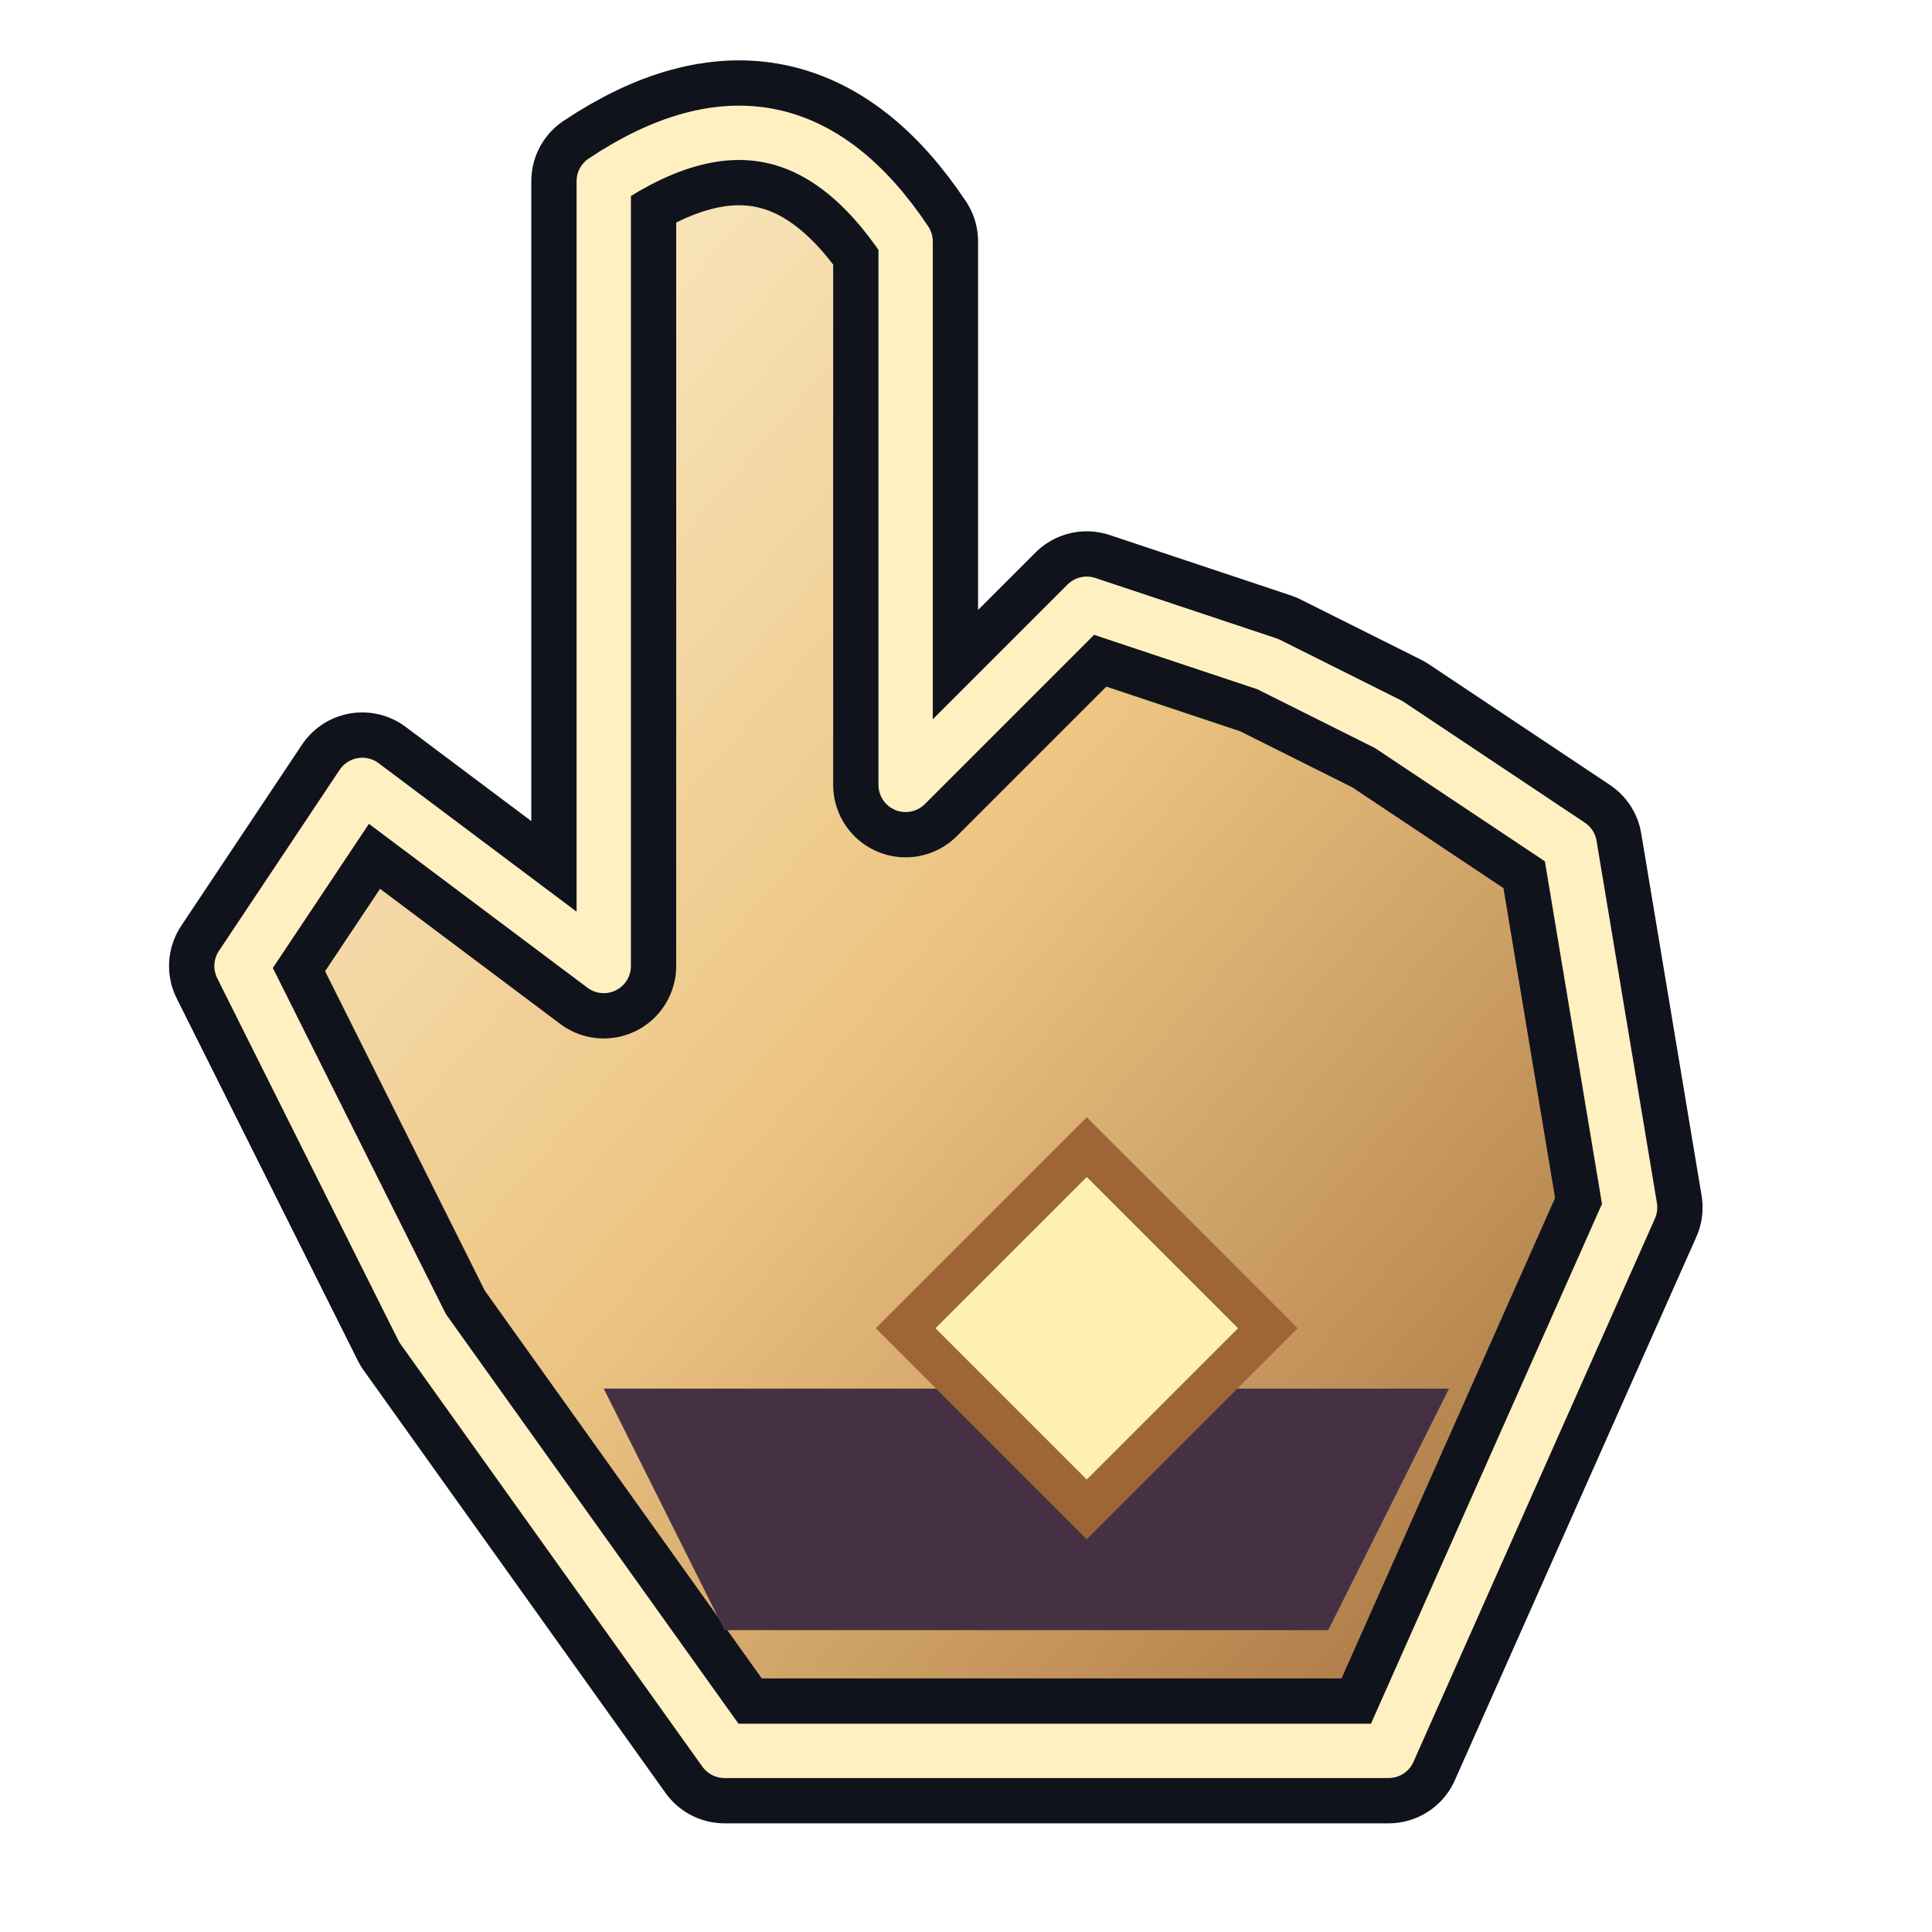
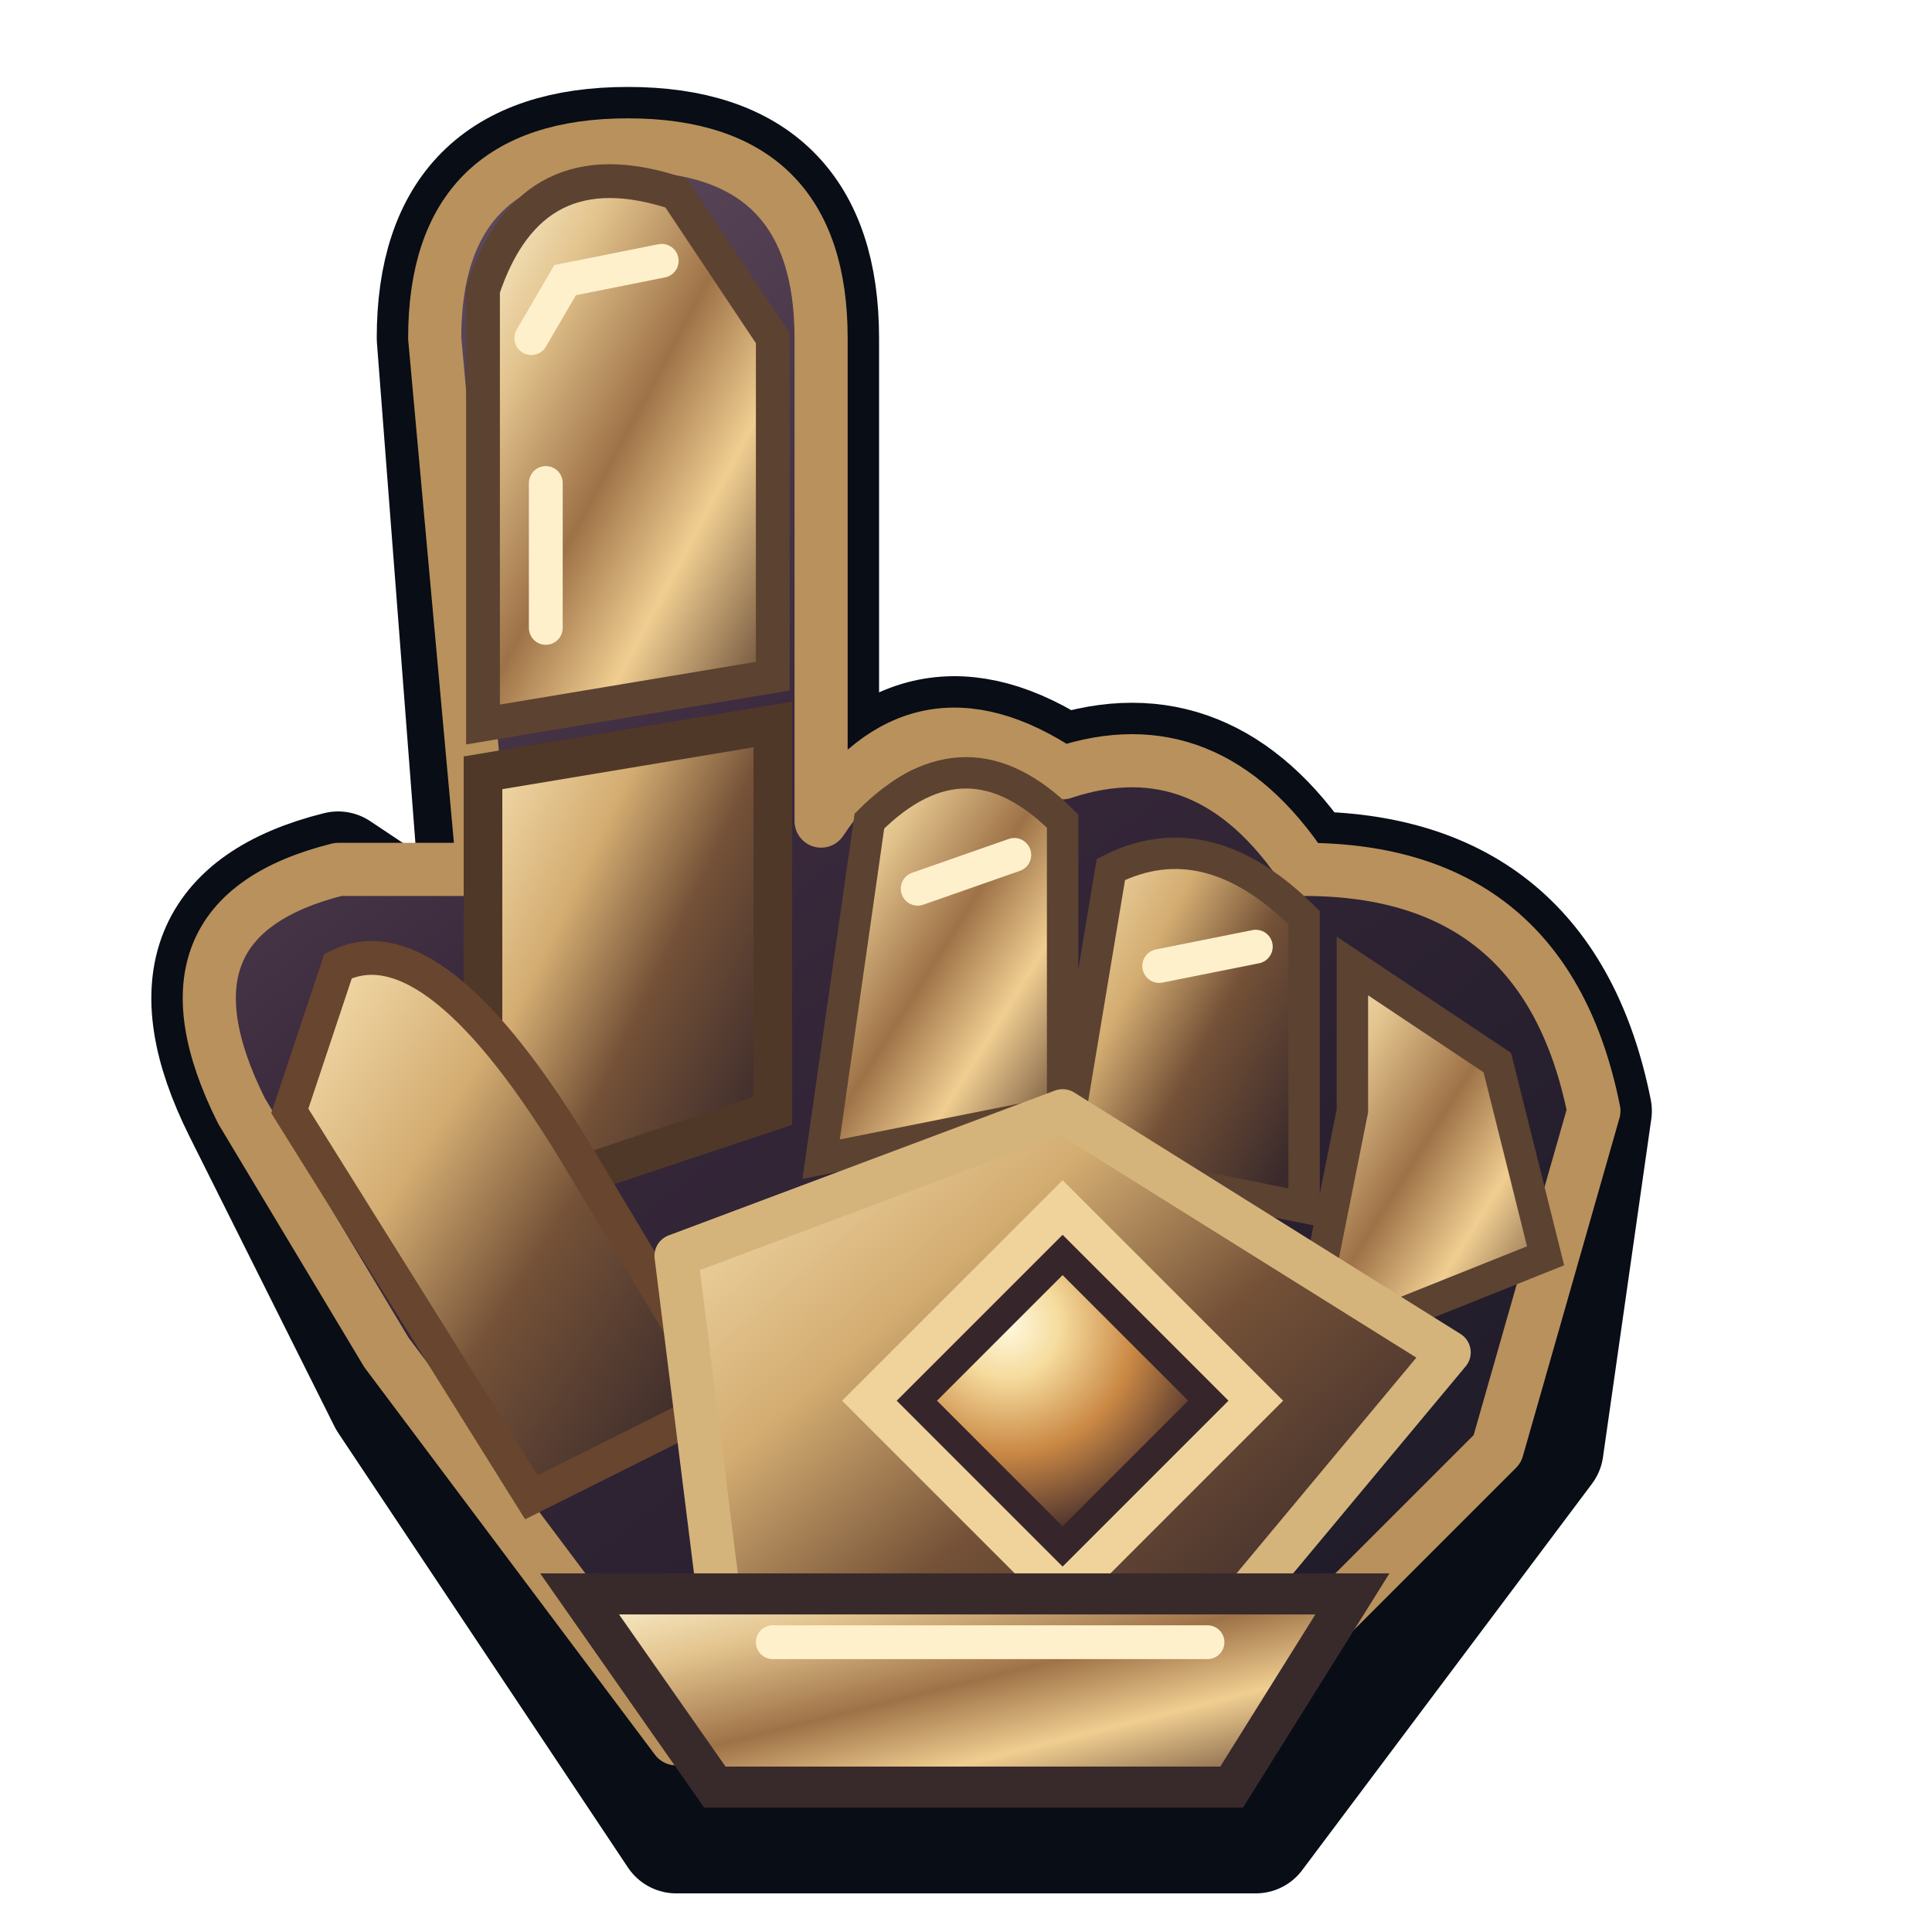
- <svg xmlns="http://www.w3.org/2000/svg" width="32" height="32" viewBox="0 0 32 32">
+ <svg xmlns="http://www.w3.org/2000/svg" width="40" height="40" viewBox="0 0 40 40">
  <defs>
-     <linearGradient id="m" x2="1" y2="1">
-       <stop stop-color="#fff6d9" />
-       <stop offset=".5" stop-color="#ecc482" />
-       <stop offset="1" stop-color="#9c6737" />
+     <linearGradient id="gold" x1="0" y1="0" x2="1" y2="1">
+       <stop stop-color="#fff5d5" />
+       <stop offset=".23" stop-color="#e2c38d" />
+       <stop offset=".48" stop-color="#9e7247" />
+       <stop offset=".69" stop-color="#f0ce91" />
+       <stop offset="1" stop-color="#503426" />
    </linearGradient>
+     <linearGradient id="plate" x1="0" y1="0" x2="1" y2=".8">
+       <stop stop-color="#f9e4b5" />
+       <stop offset=".36" stop-color="#d3ac71" />
+       <stop offset=".62" stop-color="#745137" />
+       <stop offset="1" stop-color="#3a2a2b" />
+     </linearGradient>
+     <linearGradient id="leather" x1="0" y1="0" x2=".7" y2="1">
+       <stop stop-color="#695366" />
+       <stop offset=".45" stop-color="#3a293c" />
+       <stop offset="1" stop-color="#201c29" />
+     </linearGradient>
+     <radialGradient id="gem" cx=".28" cy=".2" r=".85">
+       <stop stop-color="#fff9df" />
+       <stop offset=".25" stop-color="#f5db9d" />
+       <stop offset=".6" stop-color="#ca8844" />
+       <stop offset="1" stop-color="#49302d" />
+     </radialGradient>
  </defs>
-   <path d="M10 3Q13 1 15 4L15 13 18 10 21 11 23 12 26 14 27 20 23 29 12 29 7 22 4 16 6 13 10 16Z" fill="url(#m)" stroke="#10131b" stroke-width="2.4" stroke-linejoin="round" />
-   <path d="M10 3Q13 1 15 4L15 13 18 10 21 11 23 12 26 14 27 20 23 29 12 29 7 22 4 16 6 13 10 16Z" fill="none" stroke="#fff0c2" stroke-width=".9" stroke-linejoin="round" />
-   <path d="M10 23H24L22 27H12Z" fill="#453143" />
-   <path d="m18 19 3 3-3 3-3-3Z" fill="#fff1b0" stroke="#9e6637" stroke-width=".7" />
+   <path d="M10 20 9 7Q9 3 13 3Q17 3 17 7v10q2-3 5-1 3-1 5 2 5 0 6 5l-1 7-6 8H14L8 29 5 23q-2-4 2-5Z" fill="#080d16" stroke="#080d16" stroke-width="2.4" stroke-linejoin="round" />
+   <path d="M10 18 9 7Q9 3 13 3Q17 3 17 7v10q2-3 5-1 3-1 5 2 5 0 6 5l-2 7-6 6H14L8 28 5 23q-2-4 2-5Z" fill="url(#leather)" stroke="#b9915c" stroke-width="1.1" stroke-linejoin="round" />
+   <path d="M10 8V6q1-3 4-2l2 3v7l-6 1Z" fill="url(#gold)" stroke="#5c4231" stroke-width=".7" />
+   <path d="M10 16l6-1v8l-6 2Z" fill="url(#plate)" stroke="#503829" stroke-width=".8" />
+   <path d="M18 17q2-2 4 0v6l-5 1Z" fill="url(#gold)" stroke="#5c4231" stroke-width=".65" />
+   <path d="M23 18q2-1 4 1v6l-5-1Z" fill="url(#plate)" stroke="#5c4231" stroke-width=".65" />
+   <path d="m28 20 3 2 1 4-5 2 1-5Z" fill="url(#gold)" stroke="#5c4231" stroke-width=".65" />
+   <path d="M7 20q2-1 5 4l3 5-4 2-5-8Z" fill="url(#plate)" stroke="#67452e" stroke-width=".7" />
+   <path d="m14 26 8-3 8 5-5 6H15Z" fill="url(#plate)" stroke="#d5b47c" stroke-width=".9" stroke-linejoin="round" />
+   <path d="m22 25 4 4-4 4-4-4Z" fill="#36262c" stroke="#f0d39a" stroke-width=".8" />
+   <path d="m22 26.4 2.6 2.6-2.6 2.6-2.6-2.6Z" fill="url(#gem)" />
+   <path d="M12 33h16l-2.5 4H14.8Z" fill="url(#gold)" stroke="#38292b" stroke-width=".85" />
+   <path d="m11 7 .7-1.2 2-.4M11.3 10v3M19 18.4l2-.7M24 20l2-.4M16 34h9" stroke="#fff0cc" stroke-width=".7" fill="none" stroke-linecap="round" />
</svg>
